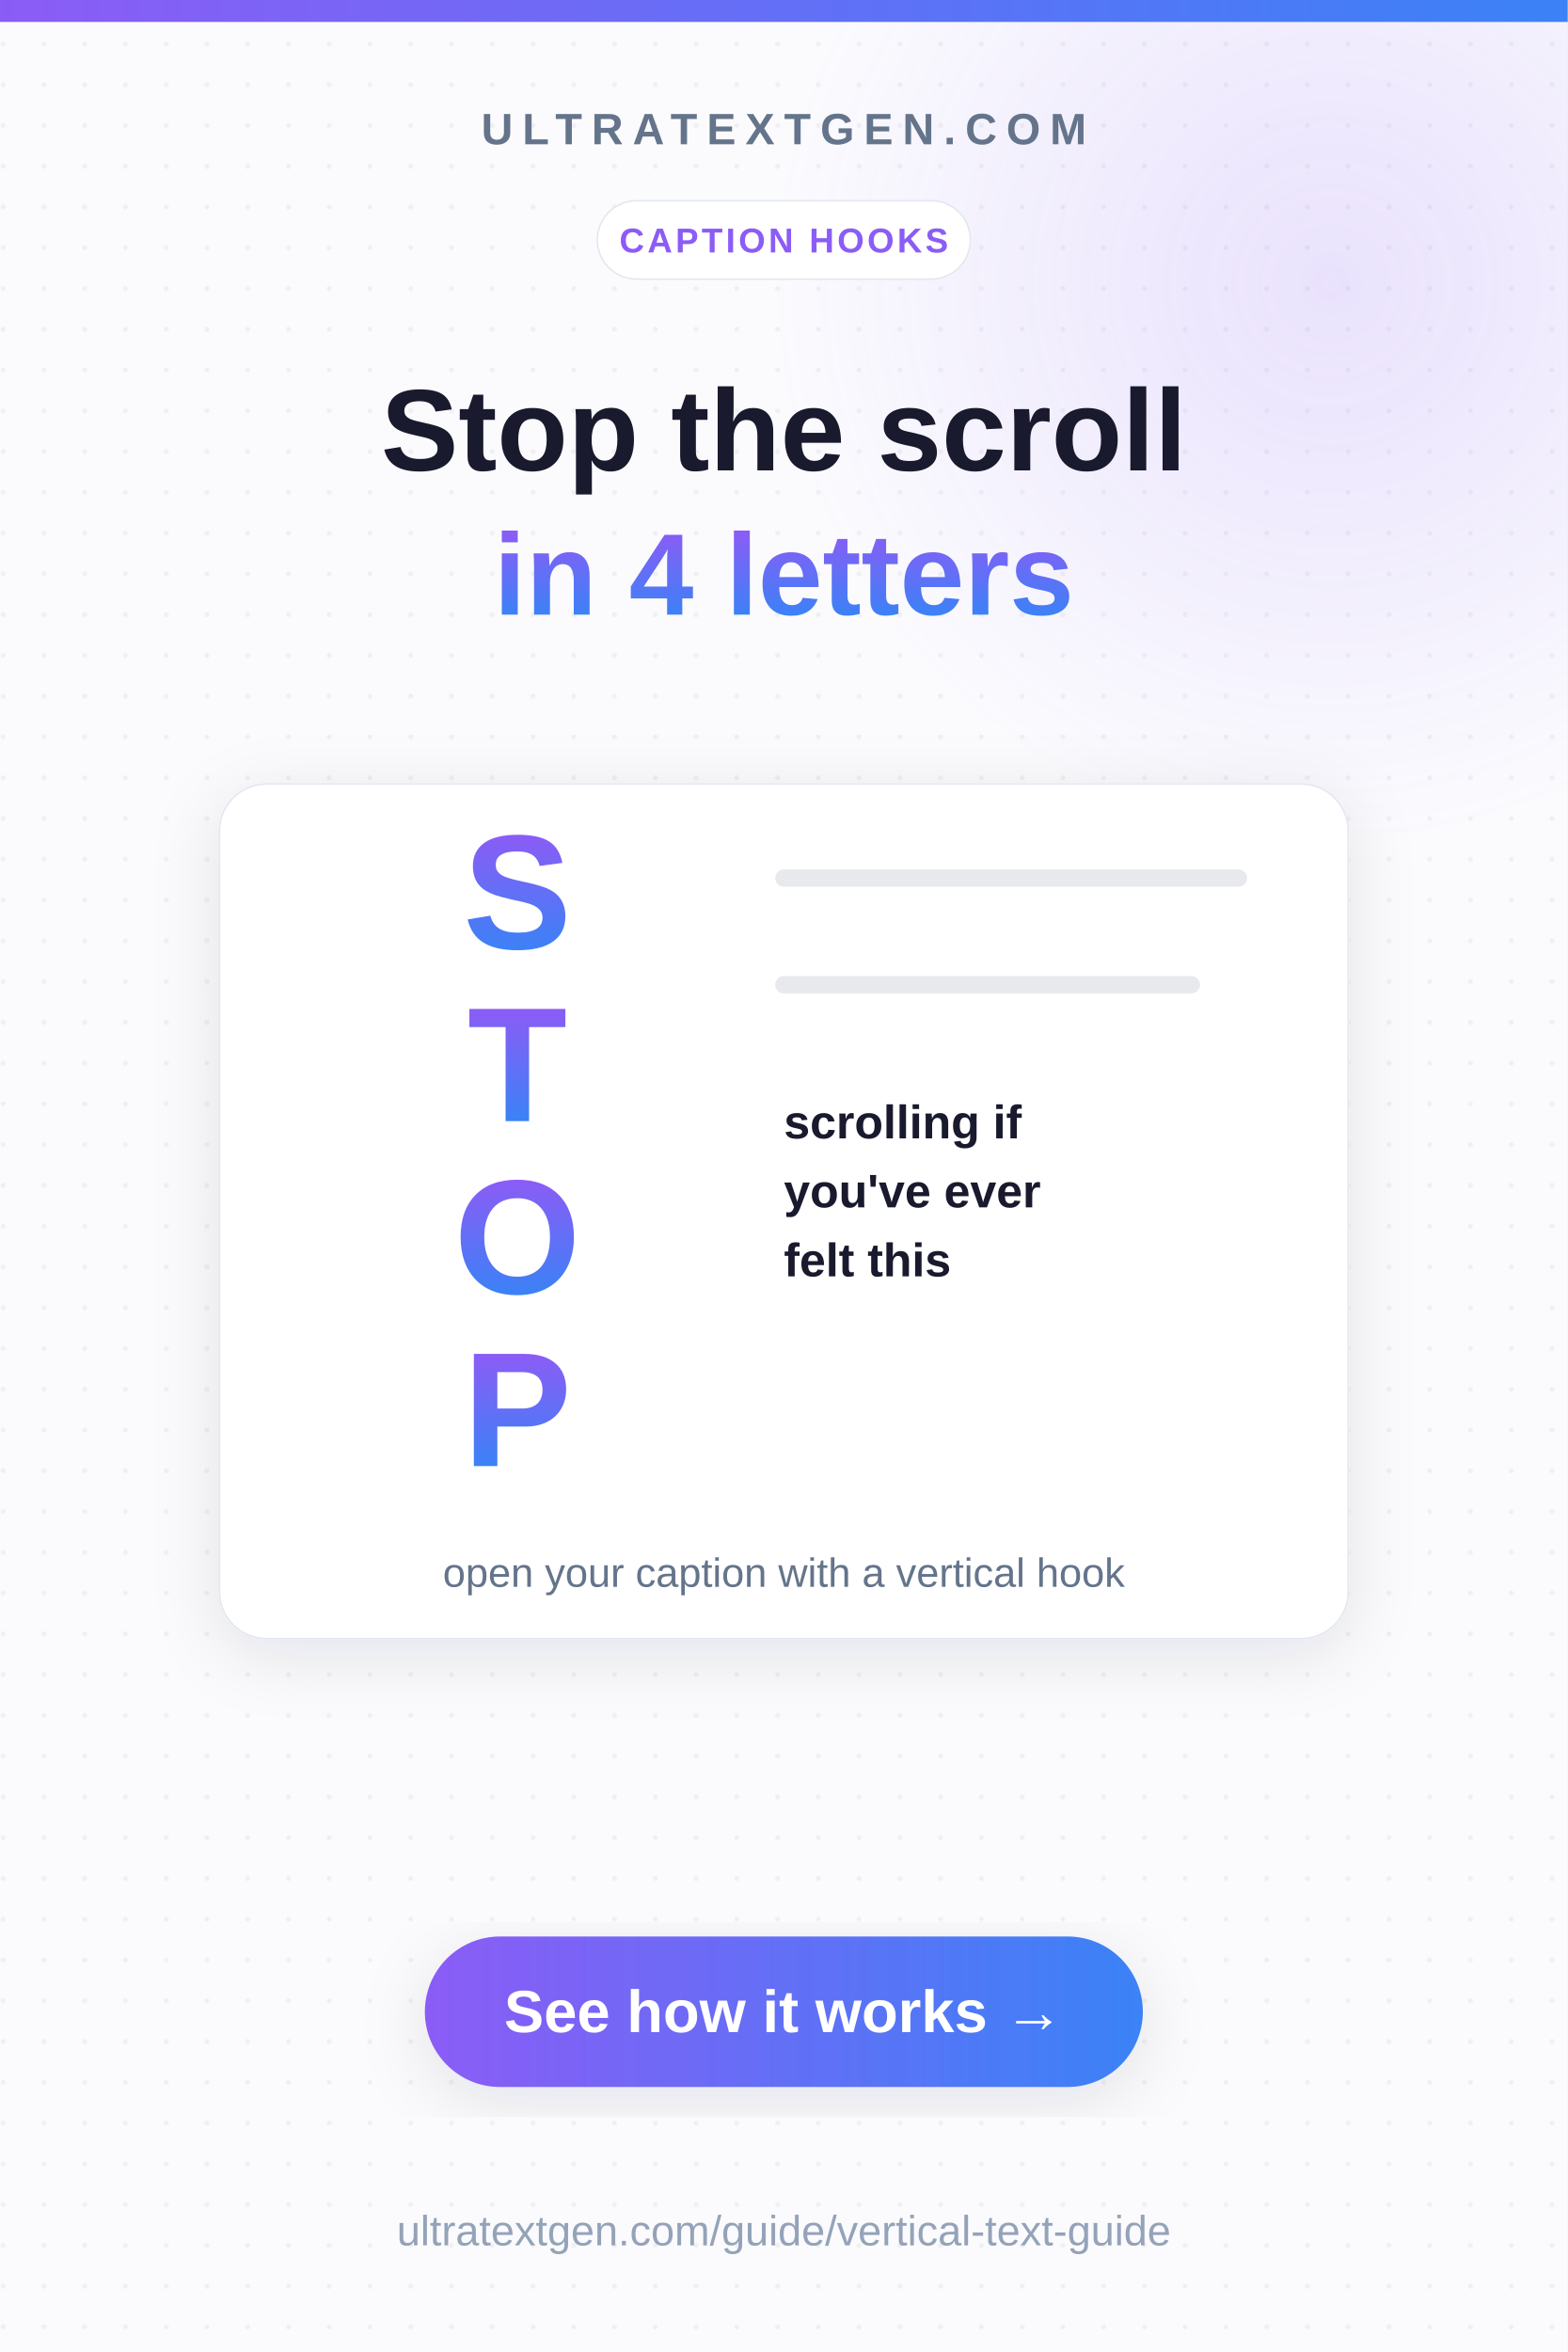
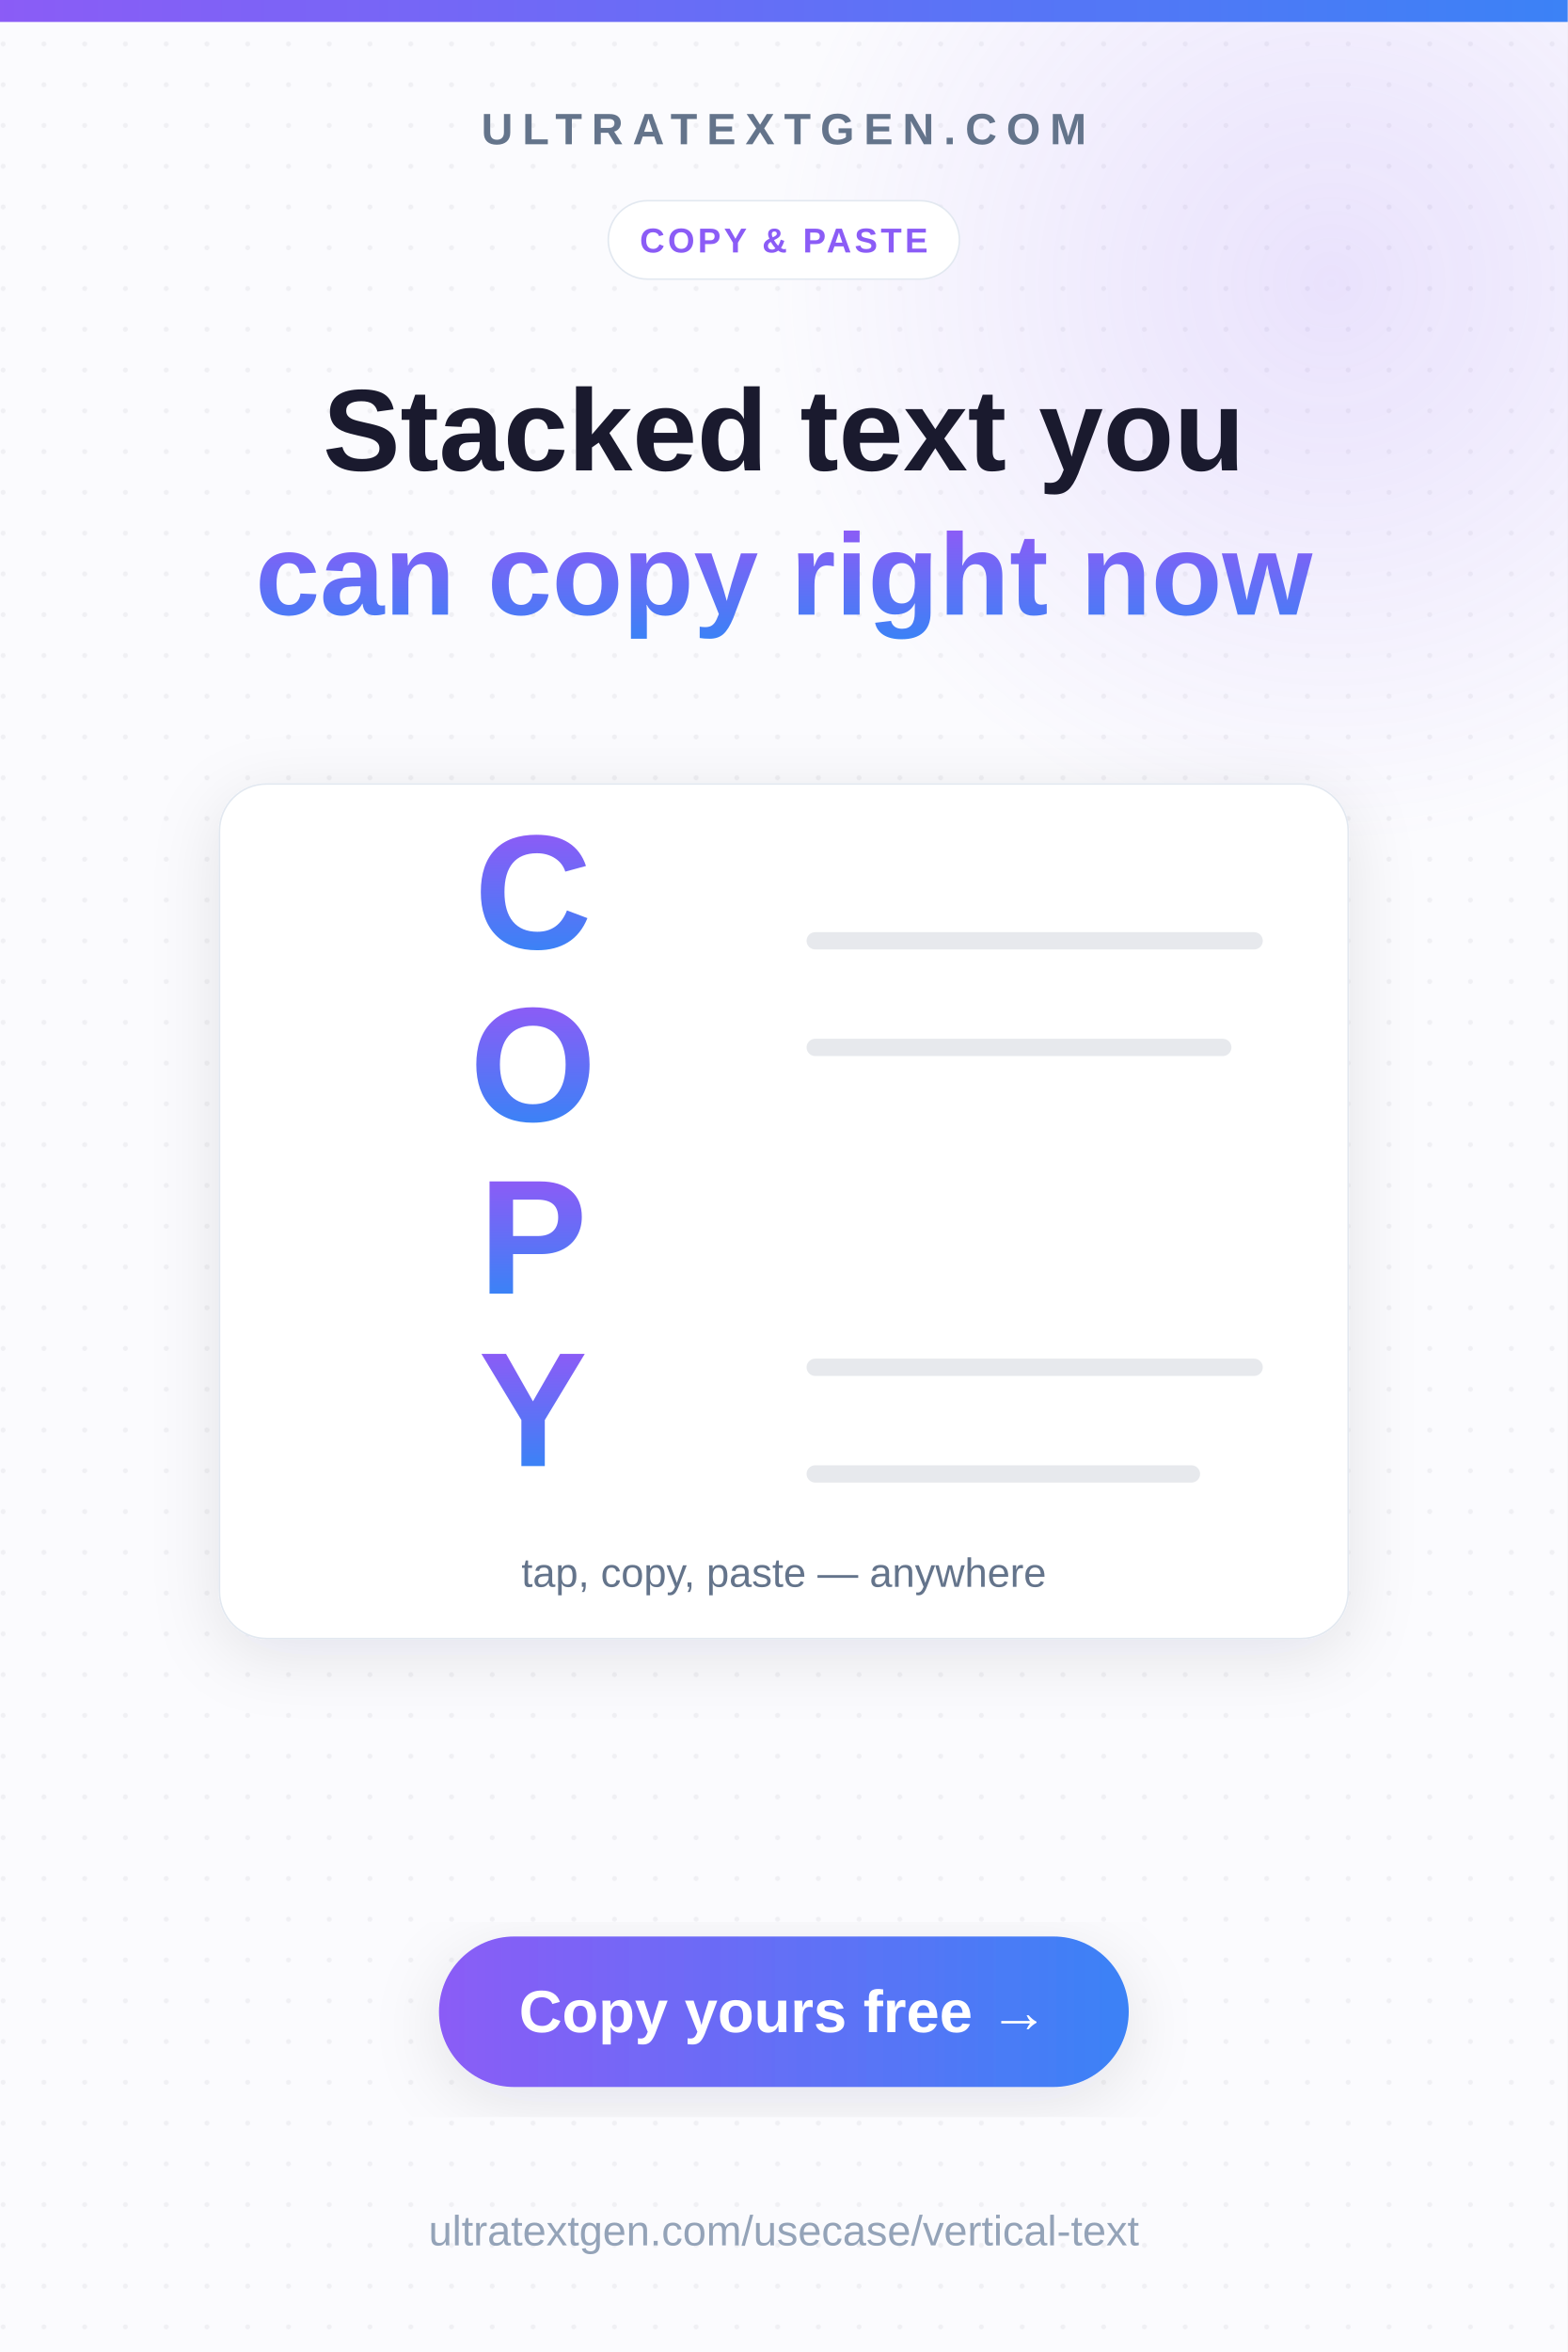
<svg xmlns="http://www.w3.org/2000/svg" viewBox="0 0 1000 1500" width="1000" height="1500" role="img" font-family="Liberation Sans, DejaVu Sans, Arial, sans-serif">
  <defs>
    <linearGradient id="g" x1="0" y1="0" x2="0" y2="1">
      <stop offset="0" stop-color="#8b5cf6" />
      <stop offset="1" stop-color="#3b82f6" />
    </linearGradient>
    <linearGradient id="gh" x1="0" y1="0" x2="1" y2="0">
      <stop offset="0" stop-color="#8b5cf6" />
      <stop offset="1" stop-color="#3b82f6" />
    </linearGradient>
    <radialGradient id="glow" cx="0.5" cy="0.5" r="0.5">
      <stop offset="0" stop-color="#8b5cf6" stop-opacity="0.16" />
      <stop offset="1" stop-color="#8b5cf6" stop-opacity="0" />
    </radialGradient>
    <pattern id="dots" width="26" height="26" patternUnits="userSpaceOnUse">
      <circle cx="2" cy="2" r="1.6" fill="#1a1a2e" opacity="0.05" />
    </pattern>
    <filter id="sh" x="-20%" y="-20%" width="140%" height="140%">
      <feDropShadow dx="0" dy="10" stdDeviation="22" flood-color="#1a1a2e" flood-opacity="0.10" />
    </filter>
  </defs>
  <rect width="1000" height="1500" fill="#FBFBFE" />
  <rect width="1000" height="1500" fill="url(#dots)" />
  <circle cx="850" cy="180" r="360" fill="url(#glow)" />
  <rect width="1000" height="14" fill="url(#gh)" />
  <text x="500" y="92" text-anchor="middle" font-size="28" font-weight="700" letter-spacing="6" fill="#64748b">ULTRATEXTGEN.COM</text>
-   <rect x="381" y="128" width="238" height="50" rx="25" fill="#ffffff" stroke="#e2e8f0" />
-   <text x="500" y="161" text-anchor="middle" font-size="22" font-weight="700" letter-spacing="2" fill="#8b5cf6">CAPTION HOOKS</text>
-   <text x="500" y="300" text-anchor="middle" font-size="74" font-weight="700" fill="#1a1a2e">Stop the scroll</text>
-   <text x="500" y="392" text-anchor="middle" font-size="74" font-weight="700" fill="url(#g)">in 4 letters</text>
+   <rect x="388" y="128" width="224" height="50" rx="25" fill="#ffffff" stroke="#e2e8f0" />
+   <text x="500" y="161" text-anchor="middle" font-size="22" font-weight="700" letter-spacing="2" fill="#8b5cf6">COPY &amp; PASTE</text>
+   <text x="500" y="300" text-anchor="middle" font-size="74" font-weight="700" fill="#1a1a2e">Stacked text you</text>
+   <text x="500" y="392" text-anchor="middle" font-size="74" font-weight="700" fill="url(#g)">can copy right now</text>
  <rect x="140" y="500" width="720" height="545" rx="30" fill="#ffffff" stroke="#e2e8f0" filter="url(#sh)" />
  <g stroke="#64748b" stroke-width="11" stroke-linecap="round" opacity="0.16">
-     <line x1="500" y1="560" x2="790" y2="560" />
-     <line x1="500" y1="628" x2="760" y2="628" />
+     <line x1="520" y1="600" x2="800" y2="600" />
+     <line x1="520" y1="668" x2="780" y2="668" />
+     <line x1="520" y1="872" x2="800" y2="872" />
+     <line x1="520" y1="940" x2="760" y2="940" />
  </g>
  <g text-anchor="middle" font-size="104" font-weight="700" fill="url(#g)">
-     <text x="330" y="605">S</text>
-     <text x="330" y="715">T</text>
-     <text x="330" y="825">O</text>
-     <text x="330" y="935">P</text>
+     <text x="340" y="605">C</text>
+     <text x="340" y="715">O</text>
+     <text x="340" y="825">P</text>
+     <text x="340" y="935">Y</text>
  </g>
-   <text x="500" y="726" font-size="30" font-weight="600" fill="#1a1a2e">scrolling if</text>
-   <text x="500" y="770" font-size="30" font-weight="600" fill="#1a1a2e">you've ever</text>
-   <text x="500" y="814" font-size="30" font-weight="600" fill="#1a1a2e">felt this</text>
-   <text x="500" y="1012" text-anchor="middle" font-size="26" fill="#64748b">open your caption with a vertical hook</text>
-   <rect x="271" y="1235" width="458" height="96" rx="48" fill="url(#gh)" filter="url(#sh)" />
-   <text x="500" y="1296" text-anchor="middle" font-size="38" font-weight="700" fill="#ffffff">See how it works →</text>
-   <text x="500" y="1432" text-anchor="middle" font-size="27" fill="#94a3b8">ultratextgen.com/guide/vertical-text-guide</text>
+   <text x="500" y="1012" text-anchor="middle" font-size="26" fill="#64748b">tap, copy, paste — anywhere</text>
+   <rect x="280" y="1235" width="440" height="96" rx="48" fill="url(#gh)" filter="url(#sh)" />
+   <text x="500" y="1296" text-anchor="middle" font-size="38" font-weight="700" fill="#ffffff">Copy yours free →</text>
+   <text x="500" y="1432" text-anchor="middle" font-size="27" fill="#94a3b8">ultratextgen.com/usecase/vertical-text</text>
</svg>
